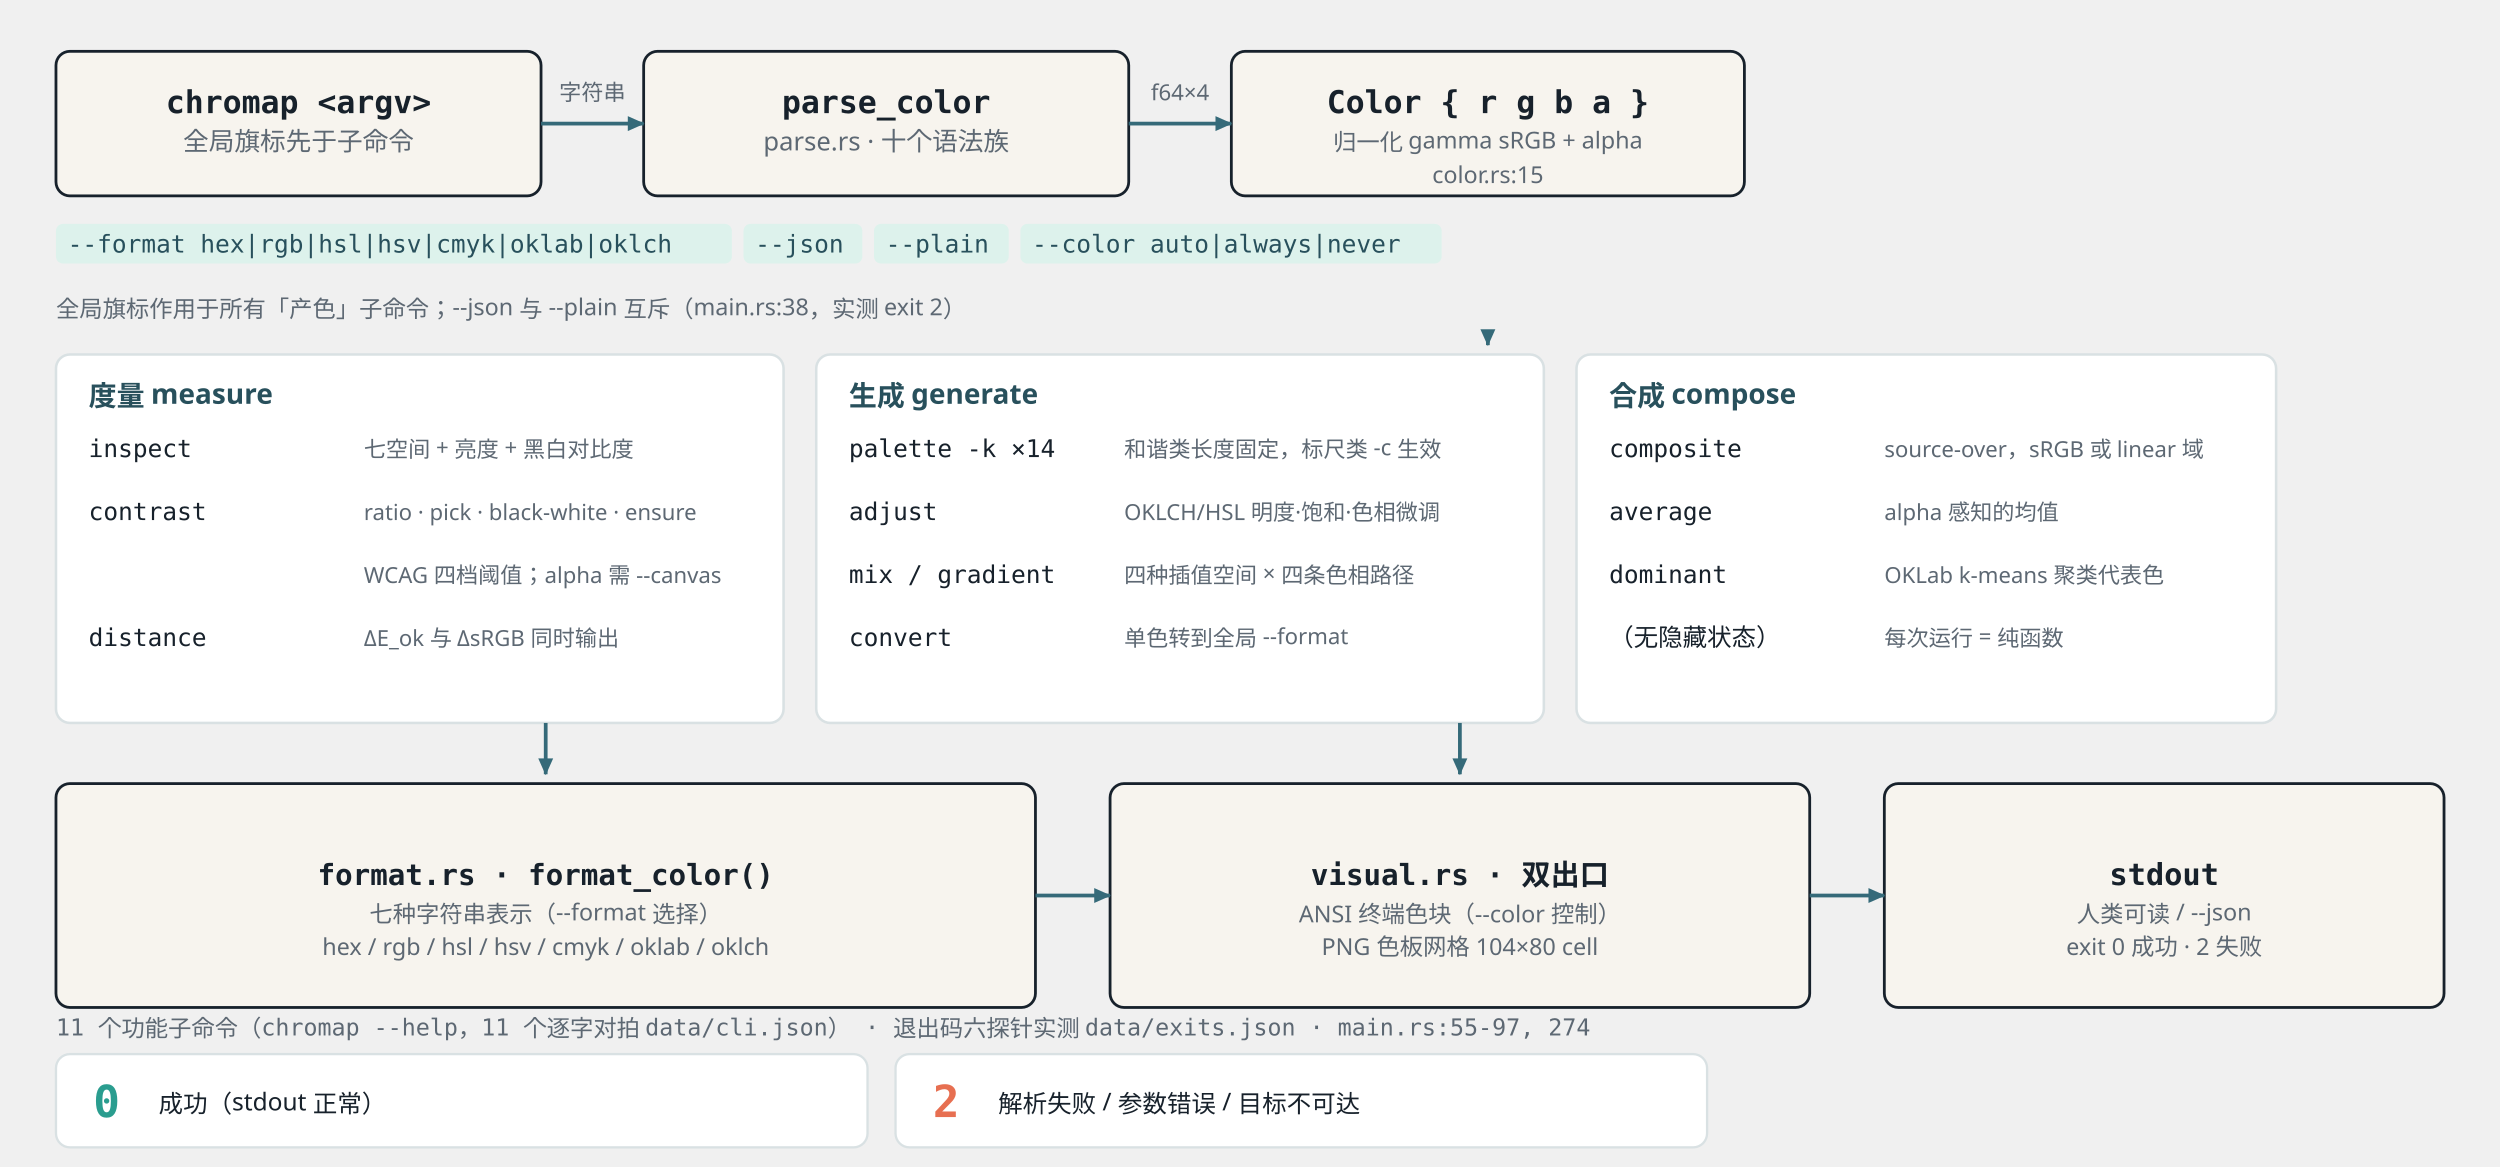
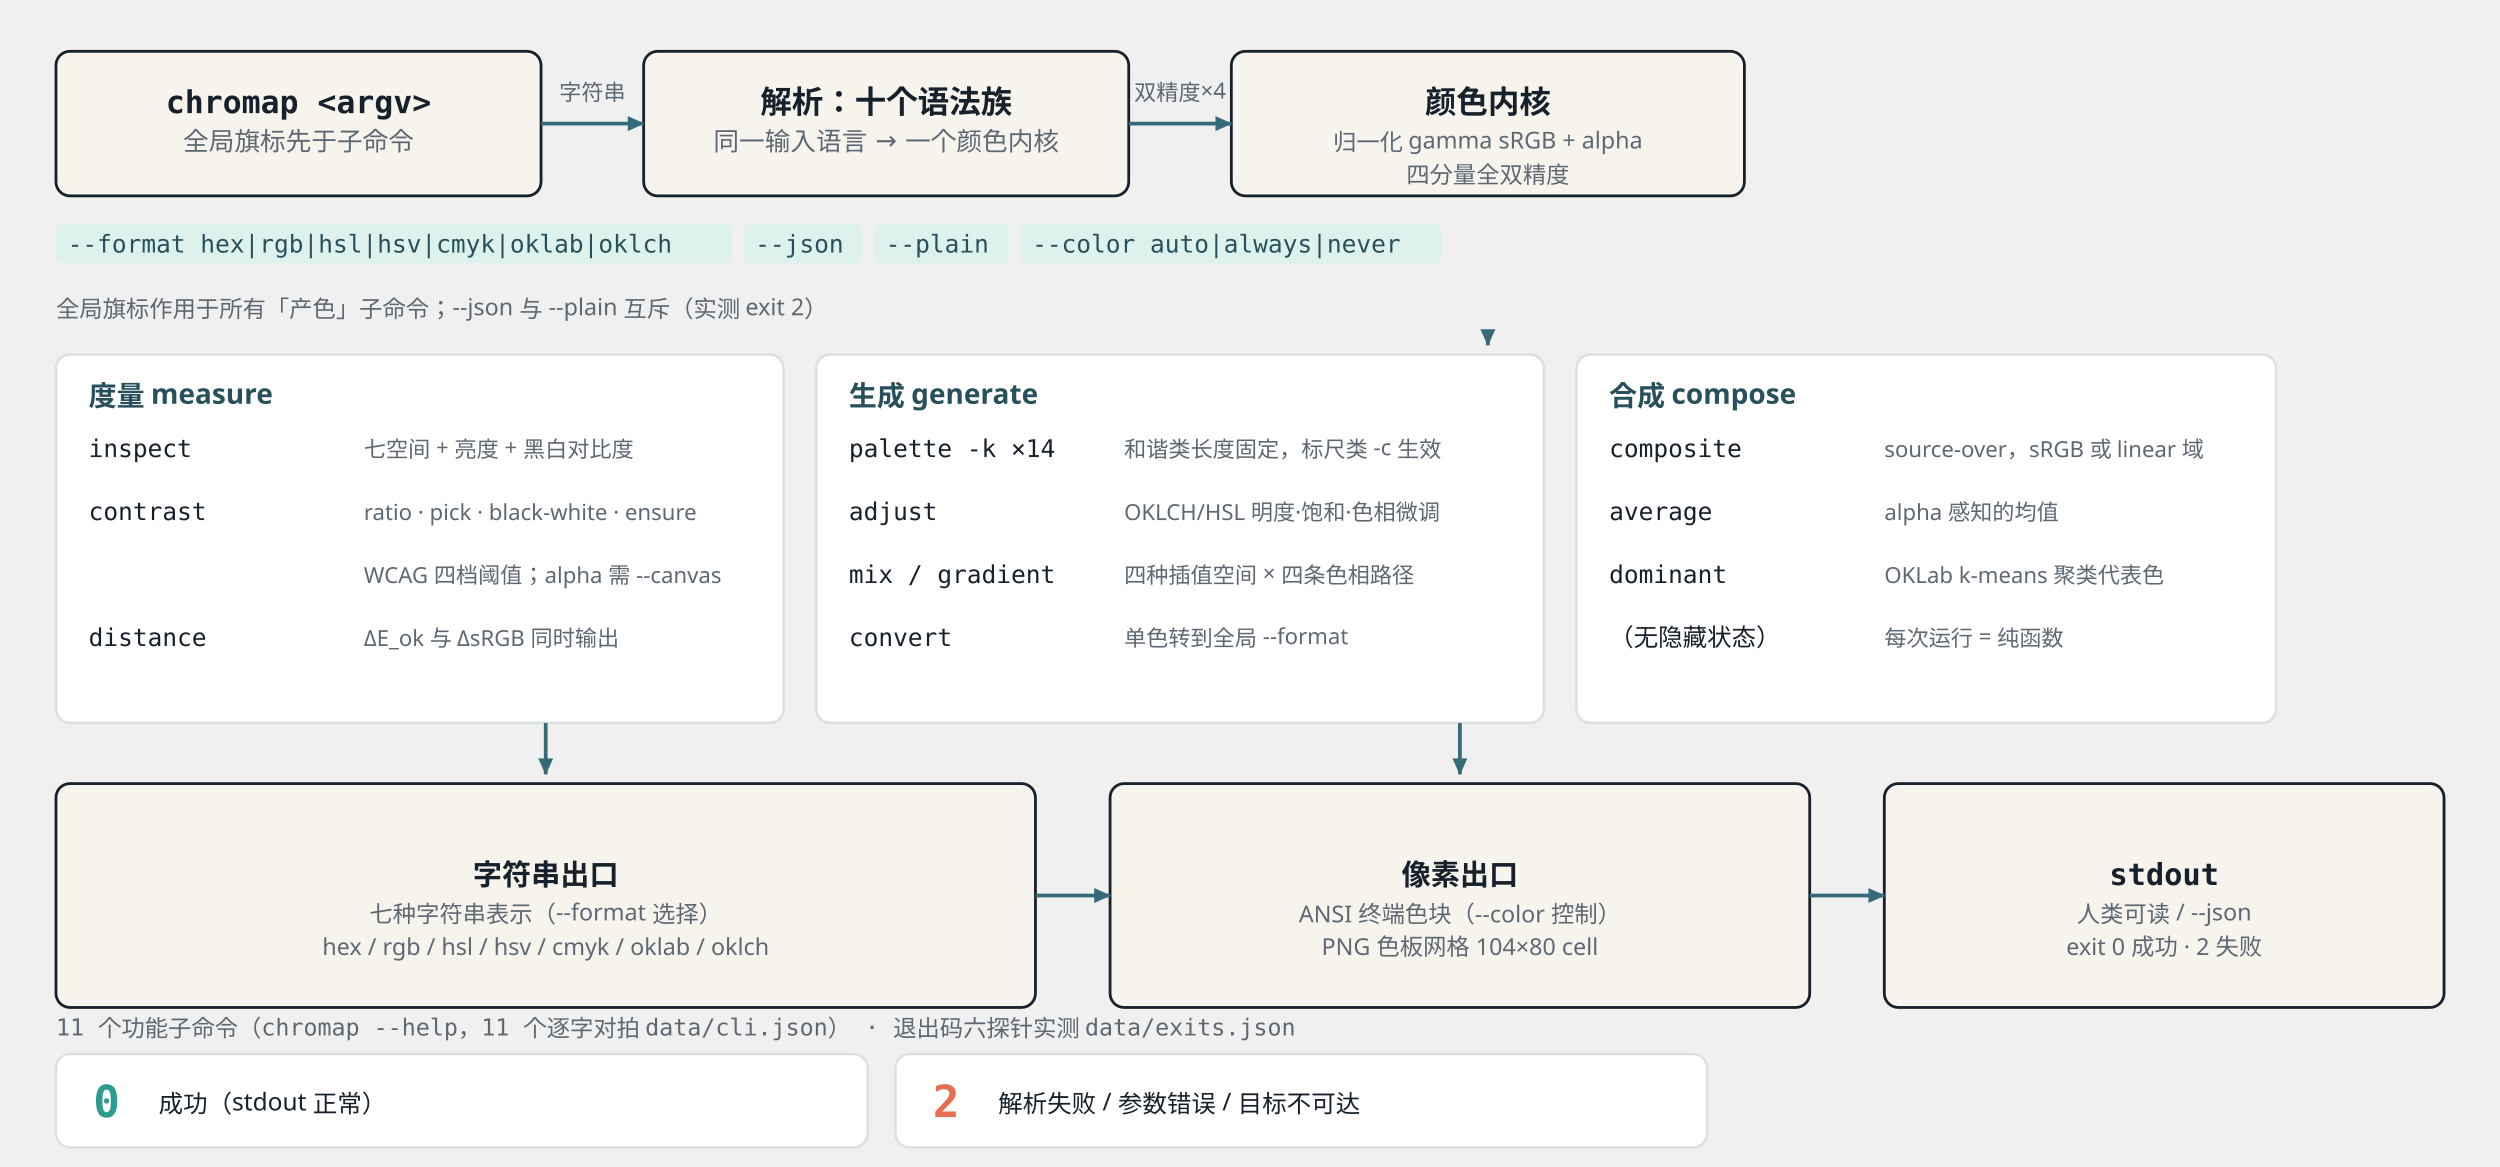
<svg xmlns="http://www.w3.org/2000/svg" id="p-cli" viewBox="0 0 1072 500" width="1072" height="500" role="img">
  <defs>
    <marker id="p-cli-arrow" viewBox="0 0 10 10" refX="8.5" refY="5" markerWidth="5" markerHeight="5" orient="auto-start-reverse">
      <path d="M 0,1 L 9,5 L 0,9 z" fill="#356A79" />
    </marker>
  </defs>
  <rect x="24" y="22" width="208" height="62" fill="#F7F4EE" rx="6" stroke="#17212B" stroke-width="1.2" />
  <text x="128.0" y="48.5" font-size="13.5" fill="#17212B" font-family="'0xProto Nerd Font','SF Mono',Menlo,monospace" font-weight="600" text-anchor="middle">chromap &lt;argv&gt;</text>
  <text x="128.0" y="64.5" font-size="11" fill="#5D6873" font-family="'Source Han Sans SC','PingFang SC',sans-serif" font-weight="400" text-anchor="middle">全局旗标先于子命令</text>
  <rect x="276" y="22" width="208" height="62" fill="#F7F4EE" rx="6" stroke="#17212B" stroke-width="1.2" />
-   <text x="380.0" y="48.5" font-size="13.5" fill="#17212B" font-family="'0xProto Nerd Font','SF Mono',Menlo,monospace" font-weight="600" text-anchor="middle">parse_color</text>
-   <text x="380.0" y="64.5" font-size="11" fill="#5D6873" font-family="'Source Han Sans SC','PingFang SC',sans-serif" font-weight="400" text-anchor="middle">parse.rs · 十个语法族</text>
+   <text x="380.0" y="48.5" font-size="13.5" fill="#17212B" font-family="'Source Han Sans SC','PingFang SC',sans-serif" font-weight="600" text-anchor="middle">解析：十个语法族</text>
+   <text x="380.0" y="64.5" font-size="11" fill="#5D6873" font-family="'Source Han Sans SC','PingFang SC',sans-serif" font-weight="400" text-anchor="middle">同一输入语言 → 一个颜色内核</text>
  <rect x="528" y="22" width="220" height="62" fill="#F7F4EE" rx="6" stroke="#17212B" stroke-width="1.2" />
-   <text x="638.0" y="48.5" font-size="13.5" fill="#17212B" font-family="'0xProto Nerd Font','SF Mono',Menlo,monospace" font-weight="600" text-anchor="middle">Color { r g b a }</text>
+   <text x="638.0" y="48.5" font-size="13.5" fill="#17212B" font-family="'Source Han Sans SC','PingFang SC',sans-serif" font-weight="600" text-anchor="middle">颜色内核</text>
  <text x="638.0" y="64.5" font-size="10" fill="#5D6873" font-family="'Source Han Sans SC','PingFang SC',sans-serif" font-weight="400" text-anchor="middle">归一化 gamma sRGB + alpha</text>
-   <text x="638.0" y="78.5" font-size="10" fill="#5D6873" font-family="'Source Han Sans SC','PingFang SC',sans-serif" font-weight="400" text-anchor="middle">color.rs:15</text>
+   <text x="638.0" y="78.5" font-size="10" fill="#5D6873" font-family="'Source Han Sans SC','PingFang SC',sans-serif" font-weight="400" text-anchor="middle">四分量全双精度</text>
  <path d="M 232,53.0 L 276,53.0" fill="none" stroke="#356A79" stroke-width="1.6" marker-end="url(#p-cli-arrow)" />
  <path d="M 484,53.0 L 528,53.0" fill="none" stroke="#356A79" stroke-width="1.6" marker-end="url(#p-cli-arrow)" />
  <text x="254" y="43.0" font-size="9.5" fill="#5D6873" font-family="'Source Han Sans SC','PingFang SC',sans-serif" font-weight="400" text-anchor="middle">字符串</text>
-   <text x="506" y="43.0" font-size="9.5" fill="#5D6873" font-family="'Source Han Sans SC','PingFang SC',sans-serif" font-weight="400" text-anchor="middle">f64×4</text>
+   <text x="506" y="43.0" font-size="9.5" fill="#5D6873" font-family="'Source Han Sans SC','PingFang SC',sans-serif" font-weight="400" text-anchor="middle">双精度×4</text>
  <rect x="24" y="96" width="289.82" height="17" fill="#DDF2EC" rx="3" />
  <text x="29" y="108.28" font-size="10.5" fill="#28505C" font-family="'0xProto Nerd Font','SF Mono',Menlo,monospace" font-weight="400" text-anchor="start">--format hex|rgb|hsl|hsv|cmyk|oklab|oklch</text>
  <rect x="318.82" y="96" width="50.95" height="17" fill="#DDF2EC" rx="3" />
  <text x="323.82" y="108.28" font-size="10.5" fill="#28505C" font-family="'0xProto Nerd Font','SF Mono',Menlo,monospace" font-weight="400" text-anchor="start">--json</text>
  <rect x="374.77" y="96" width="57.77" height="17" fill="#DDF2EC" rx="3" />
  <text x="379.77" y="108.28" font-size="10.5" fill="#28505C" font-family="'0xProto Nerd Font','SF Mono',Menlo,monospace" font-weight="400" text-anchor="start">--plain</text>
  <rect x="437.55" y="96" width="180.63" height="17" fill="#DDF2EC" rx="3" />
  <text x="442.55" y="108.28" font-size="10.5" fill="#28505C" font-family="'0xProto Nerd Font','SF Mono',Menlo,monospace" font-weight="400" text-anchor="start">--color auto|always|never</text>
-   <text x="24" y="136" font-size="10" fill="#5D6873" font-family="'Source Han Sans SC','PingFang SC',sans-serif" font-weight="400" text-anchor="start">全局旗标作用于所有「产色」子命令；--json 与 --plain 互斥（main.rs:38，实测 exit 2）</text>
+   <text x="24" y="136" font-size="10" fill="#5D6873" font-family="'Source Han Sans SC','PingFang SC',sans-serif" font-weight="400" text-anchor="start">全局旗标作用于所有「产色」子命令；--json 与 --plain 互斥（实测 exit 2）</text>
  <rect x="24" y="152" width="312" height="158" fill="#FFFFFF" rx="6" stroke="#D9E1E3" stroke-width="1.1" />
  <text x="38" y="174" font-size="12" fill="#28505C" font-family="'Source Han Sans SC','PingFang SC',sans-serif" font-weight="600" text-anchor="start">度量 measure</text>
  <text x="38" y="196" font-size="10.5" fill="#17212B" font-family="'0xProto Nerd Font','SF Mono',Menlo,monospace" font-weight="400" text-anchor="start">inspect</text>
  <text x="156" y="196" font-size="9.5" fill="#5D6873" font-family="'Source Han Sans SC','PingFang SC',sans-serif" font-weight="400" text-anchor="start">七空间 + 亮度 + 黑白对比度</text>
  <text x="38" y="223" font-size="10.5" fill="#17212B" font-family="'0xProto Nerd Font','SF Mono',Menlo,monospace" font-weight="400" text-anchor="start">contrast</text>
  <text x="156" y="223" font-size="9.5" fill="#5D6873" font-family="'Source Han Sans SC','PingFang SC',sans-serif" font-weight="400" text-anchor="start">ratio · pick · black-white · ensure</text>
  <text x="38" y="250" font-size="10.5" fill="#17212B" font-family="'0xProto Nerd Font','SF Mono',Menlo,monospace" font-weight="400" text-anchor="start" />
  <text x="156" y="250" font-size="9.5" fill="#5D6873" font-family="'Source Han Sans SC','PingFang SC',sans-serif" font-weight="400" text-anchor="start">WCAG 四档阈值；alpha 需 --canvas</text>
  <text x="38" y="277" font-size="10.5" fill="#17212B" font-family="'0xProto Nerd Font','SF Mono',Menlo,monospace" font-weight="400" text-anchor="start">distance</text>
  <text x="156" y="277" font-size="9.5" fill="#5D6873" font-family="'Source Han Sans SC','PingFang SC',sans-serif" font-weight="400" text-anchor="start">ΔE_ok 与 ΔsRGB 同时输出</text>
  <rect x="350" y="152" width="312" height="158" fill="#FFFFFF" rx="6" stroke="#D9E1E3" stroke-width="1.1" />
  <text x="364" y="174" font-size="12" fill="#28505C" font-family="'Source Han Sans SC','PingFang SC',sans-serif" font-weight="600" text-anchor="start">生成 generate</text>
  <text x="364" y="196" font-size="10.5" fill="#17212B" font-family="'0xProto Nerd Font','SF Mono',Menlo,monospace" font-weight="400" text-anchor="start">palette -k ×14</text>
  <text x="482" y="196" font-size="9.5" fill="#5D6873" font-family="'Source Han Sans SC','PingFang SC',sans-serif" font-weight="400" text-anchor="start">和谐类长度固定，标尺类 -c 生效</text>
  <text x="364" y="223" font-size="10.5" fill="#17212B" font-family="'0xProto Nerd Font','SF Mono',Menlo,monospace" font-weight="400" text-anchor="start">adjust</text>
  <text x="482" y="223" font-size="9.5" fill="#5D6873" font-family="'Source Han Sans SC','PingFang SC',sans-serif" font-weight="400" text-anchor="start">OKLCH/HSL 明度·饱和·色相微调</text>
  <text x="364" y="250" font-size="10.5" fill="#17212B" font-family="'0xProto Nerd Font','SF Mono',Menlo,monospace" font-weight="400" text-anchor="start">mix / gradient</text>
  <text x="482" y="250" font-size="9.5" fill="#5D6873" font-family="'Source Han Sans SC','PingFang SC',sans-serif" font-weight="400" text-anchor="start">四种插值空间 × 四条色相路径</text>
  <text x="364" y="277" font-size="10.5" fill="#17212B" font-family="'0xProto Nerd Font','SF Mono',Menlo,monospace" font-weight="400" text-anchor="start">convert</text>
  <text x="482" y="277" font-size="9.5" fill="#5D6873" font-family="'Source Han Sans SC','PingFang SC',sans-serif" font-weight="400" text-anchor="start">单色转到全局 --format</text>
  <rect x="676" y="152" width="300" height="158" fill="#FFFFFF" rx="6" stroke="#D9E1E3" stroke-width="1.1" />
  <text x="690" y="174" font-size="12" fill="#28505C" font-family="'Source Han Sans SC','PingFang SC',sans-serif" font-weight="600" text-anchor="start">合成 compose</text>
  <text x="690" y="196" font-size="10.5" fill="#17212B" font-family="'0xProto Nerd Font','SF Mono',Menlo,monospace" font-weight="400" text-anchor="start">composite</text>
  <text x="808" y="196" font-size="9.5" fill="#5D6873" font-family="'Source Han Sans SC','PingFang SC',sans-serif" font-weight="400" text-anchor="start">source-over，sRGB 或 linear 域</text>
  <text x="690" y="223" font-size="10.5" fill="#17212B" font-family="'0xProto Nerd Font','SF Mono',Menlo,monospace" font-weight="400" text-anchor="start">average</text>
  <text x="808" y="223" font-size="9.5" fill="#5D6873" font-family="'Source Han Sans SC','PingFang SC',sans-serif" font-weight="400" text-anchor="start">alpha 感知的均值</text>
  <text x="690" y="250" font-size="10.5" fill="#17212B" font-family="'0xProto Nerd Font','SF Mono',Menlo,monospace" font-weight="400" text-anchor="start">dominant</text>
  <text x="808" y="250" font-size="9.5" fill="#5D6873" font-family="'Source Han Sans SC','PingFang SC',sans-serif" font-weight="400" text-anchor="start">OKLab k-means 聚类代表色</text>
  <text x="690" y="277" font-size="10.5" fill="#17212B" font-family="'0xProto Nerd Font','SF Mono',Menlo,monospace" font-weight="400" text-anchor="start">（无隐藏状态）</text>
  <text x="808" y="277" font-size="9.5" fill="#5D6873" font-family="'Source Han Sans SC','PingFang SC',sans-serif" font-weight="400" text-anchor="start">每次运行 = 纯函数</text>
  <path d="M 638,146 L 638,148" fill="none" stroke="#356A79" stroke-width="1.6" marker-end="url(#p-cli-arrow)" />
  <rect x="24" y="336" width="420" height="96" fill="#F7F4EE" rx="6" stroke="#17212B" stroke-width="1.2" />
-   <text x="234.0" y="379.5" font-size="12.5" fill="#17212B" font-family="'0xProto Nerd Font','SF Mono',Menlo,monospace" font-weight="600" text-anchor="middle">format.rs · format_color()</text>
+   <text x="234.0" y="379.5" font-size="12.5" fill="#17212B" font-family="'Source Han Sans SC','PingFang SC',sans-serif" font-weight="600" text-anchor="middle">字符串出口</text>
  <text x="234.0" y="395.5" font-size="10" fill="#5D6873" font-family="'Source Han Sans SC','PingFang SC',sans-serif" font-weight="400" text-anchor="middle">七种字符串表示（--format 选择）</text>
  <text x="234.0" y="409.5" font-size="10" fill="#5D6873" font-family="'Source Han Sans SC','PingFang SC',sans-serif" font-weight="400" text-anchor="middle">hex / rgb / hsl / hsv / cmyk / oklab / oklch</text>
  <rect x="476" y="336" width="300" height="96" fill="#F7F4EE" rx="6" stroke="#17212B" stroke-width="1.2" />
-   <text x="626.0" y="379.5" font-size="12.5" fill="#17212B" font-family="'0xProto Nerd Font','SF Mono',Menlo,monospace" font-weight="600" text-anchor="middle">visual.rs · 双出口</text>
+   <text x="626.0" y="379.5" font-size="12.5" fill="#17212B" font-family="'Source Han Sans SC','PingFang SC',sans-serif" font-weight="600" text-anchor="middle">像素出口</text>
  <text x="626.0" y="395.5" font-size="10" fill="#5D6873" font-family="'Source Han Sans SC','PingFang SC',sans-serif" font-weight="400" text-anchor="middle">ANSI 终端色块（--color 控制）</text>
  <text x="626.0" y="409.5" font-size="10" fill="#5D6873" font-family="'Source Han Sans SC','PingFang SC',sans-serif" font-weight="400" text-anchor="middle">PNG 色板网格 104×80 cell</text>
  <rect x="808" y="336" width="240" height="96" fill="#F7F4EE" rx="6" stroke="#17212B" stroke-width="1.2" />
  <text x="928.0" y="379.5" font-size="13" fill="#17212B" font-family="'0xProto Nerd Font','SF Mono',Menlo,monospace" font-weight="600" text-anchor="middle">stdout</text>
  <text x="928.0" y="395.5" font-size="10" fill="#5D6873" font-family="'Source Han Sans SC','PingFang SC',sans-serif" font-weight="400" text-anchor="middle">人类可读 / --json</text>
  <text x="928.0" y="409.5" font-size="10" fill="#5D6873" font-family="'Source Han Sans SC','PingFang SC',sans-serif" font-weight="400" text-anchor="middle">exit 0 成功 · 2 失败</text>
  <path d="M 444,384.0 L 476,384.0" fill="none" stroke="#356A79" stroke-width="1.6" marker-end="url(#p-cli-arrow)" />
  <path d="M 776,384.0 L 808,384.0" fill="none" stroke="#356A79" stroke-width="1.6" marker-end="url(#p-cli-arrow)" />
  <path d="M 234,310 L 234,332" fill="none" stroke="#356A79" stroke-width="1.6" marker-end="url(#p-cli-arrow)" />
  <path d="M 626,310 L 626,332" fill="none" stroke="#356A79" stroke-width="1.6" marker-end="url(#p-cli-arrow)" />
  <rect x="24" y="452" width="348" height="40" fill="#FFFFFF" rx="6" stroke="#D9E1E3" stroke-width="1" />
  <text x="40" y="479" font-size="19" fill="#2A9D8F" font-family="'0xProto Nerd Font','SF Mono',Menlo,monospace" font-weight="600" text-anchor="start">0</text>
  <text x="68" y="477" font-size="10.5" fill="#17212B" font-family="'Source Han Sans SC','PingFang SC',sans-serif" font-weight="400" text-anchor="start">成功（stdout 正常）</text>
  <rect x="384" y="452" width="348" height="40" fill="#FFFFFF" rx="6" stroke="#D9E1E3" stroke-width="1" />
  <text x="400" y="479" font-size="19" fill="#E76F51" font-family="'0xProto Nerd Font','SF Mono',Menlo,monospace" font-weight="600" text-anchor="start">2</text>
  <text x="428" y="477" font-size="10.5" fill="#17212B" font-family="'Source Han Sans SC','PingFang SC',sans-serif" font-weight="400" text-anchor="start">解析失败 / 参数错误 / 目标不可达</text>
-   <text x="24" y="444" font-size="10" fill="#5D6873" font-family="'0xProto Nerd Font','SF Mono',Menlo,monospace" font-weight="400" text-anchor="start">11 个功能子命令（chromap --help，11 个逐字对拍 data/cli.json） · 退出码六探针实测 data/exits.json · main.rs:55-97, 274</text>
+   <text x="24" y="444" font-size="10" fill="#5D6873" font-family="'0xProto Nerd Font','SF Mono',Menlo,monospace" font-weight="400" text-anchor="start">11 个功能子命令（chromap --help，11 个逐字对拍 data/cli.json） · 退出码六探针实测 data/exits.json</text>
</svg>
